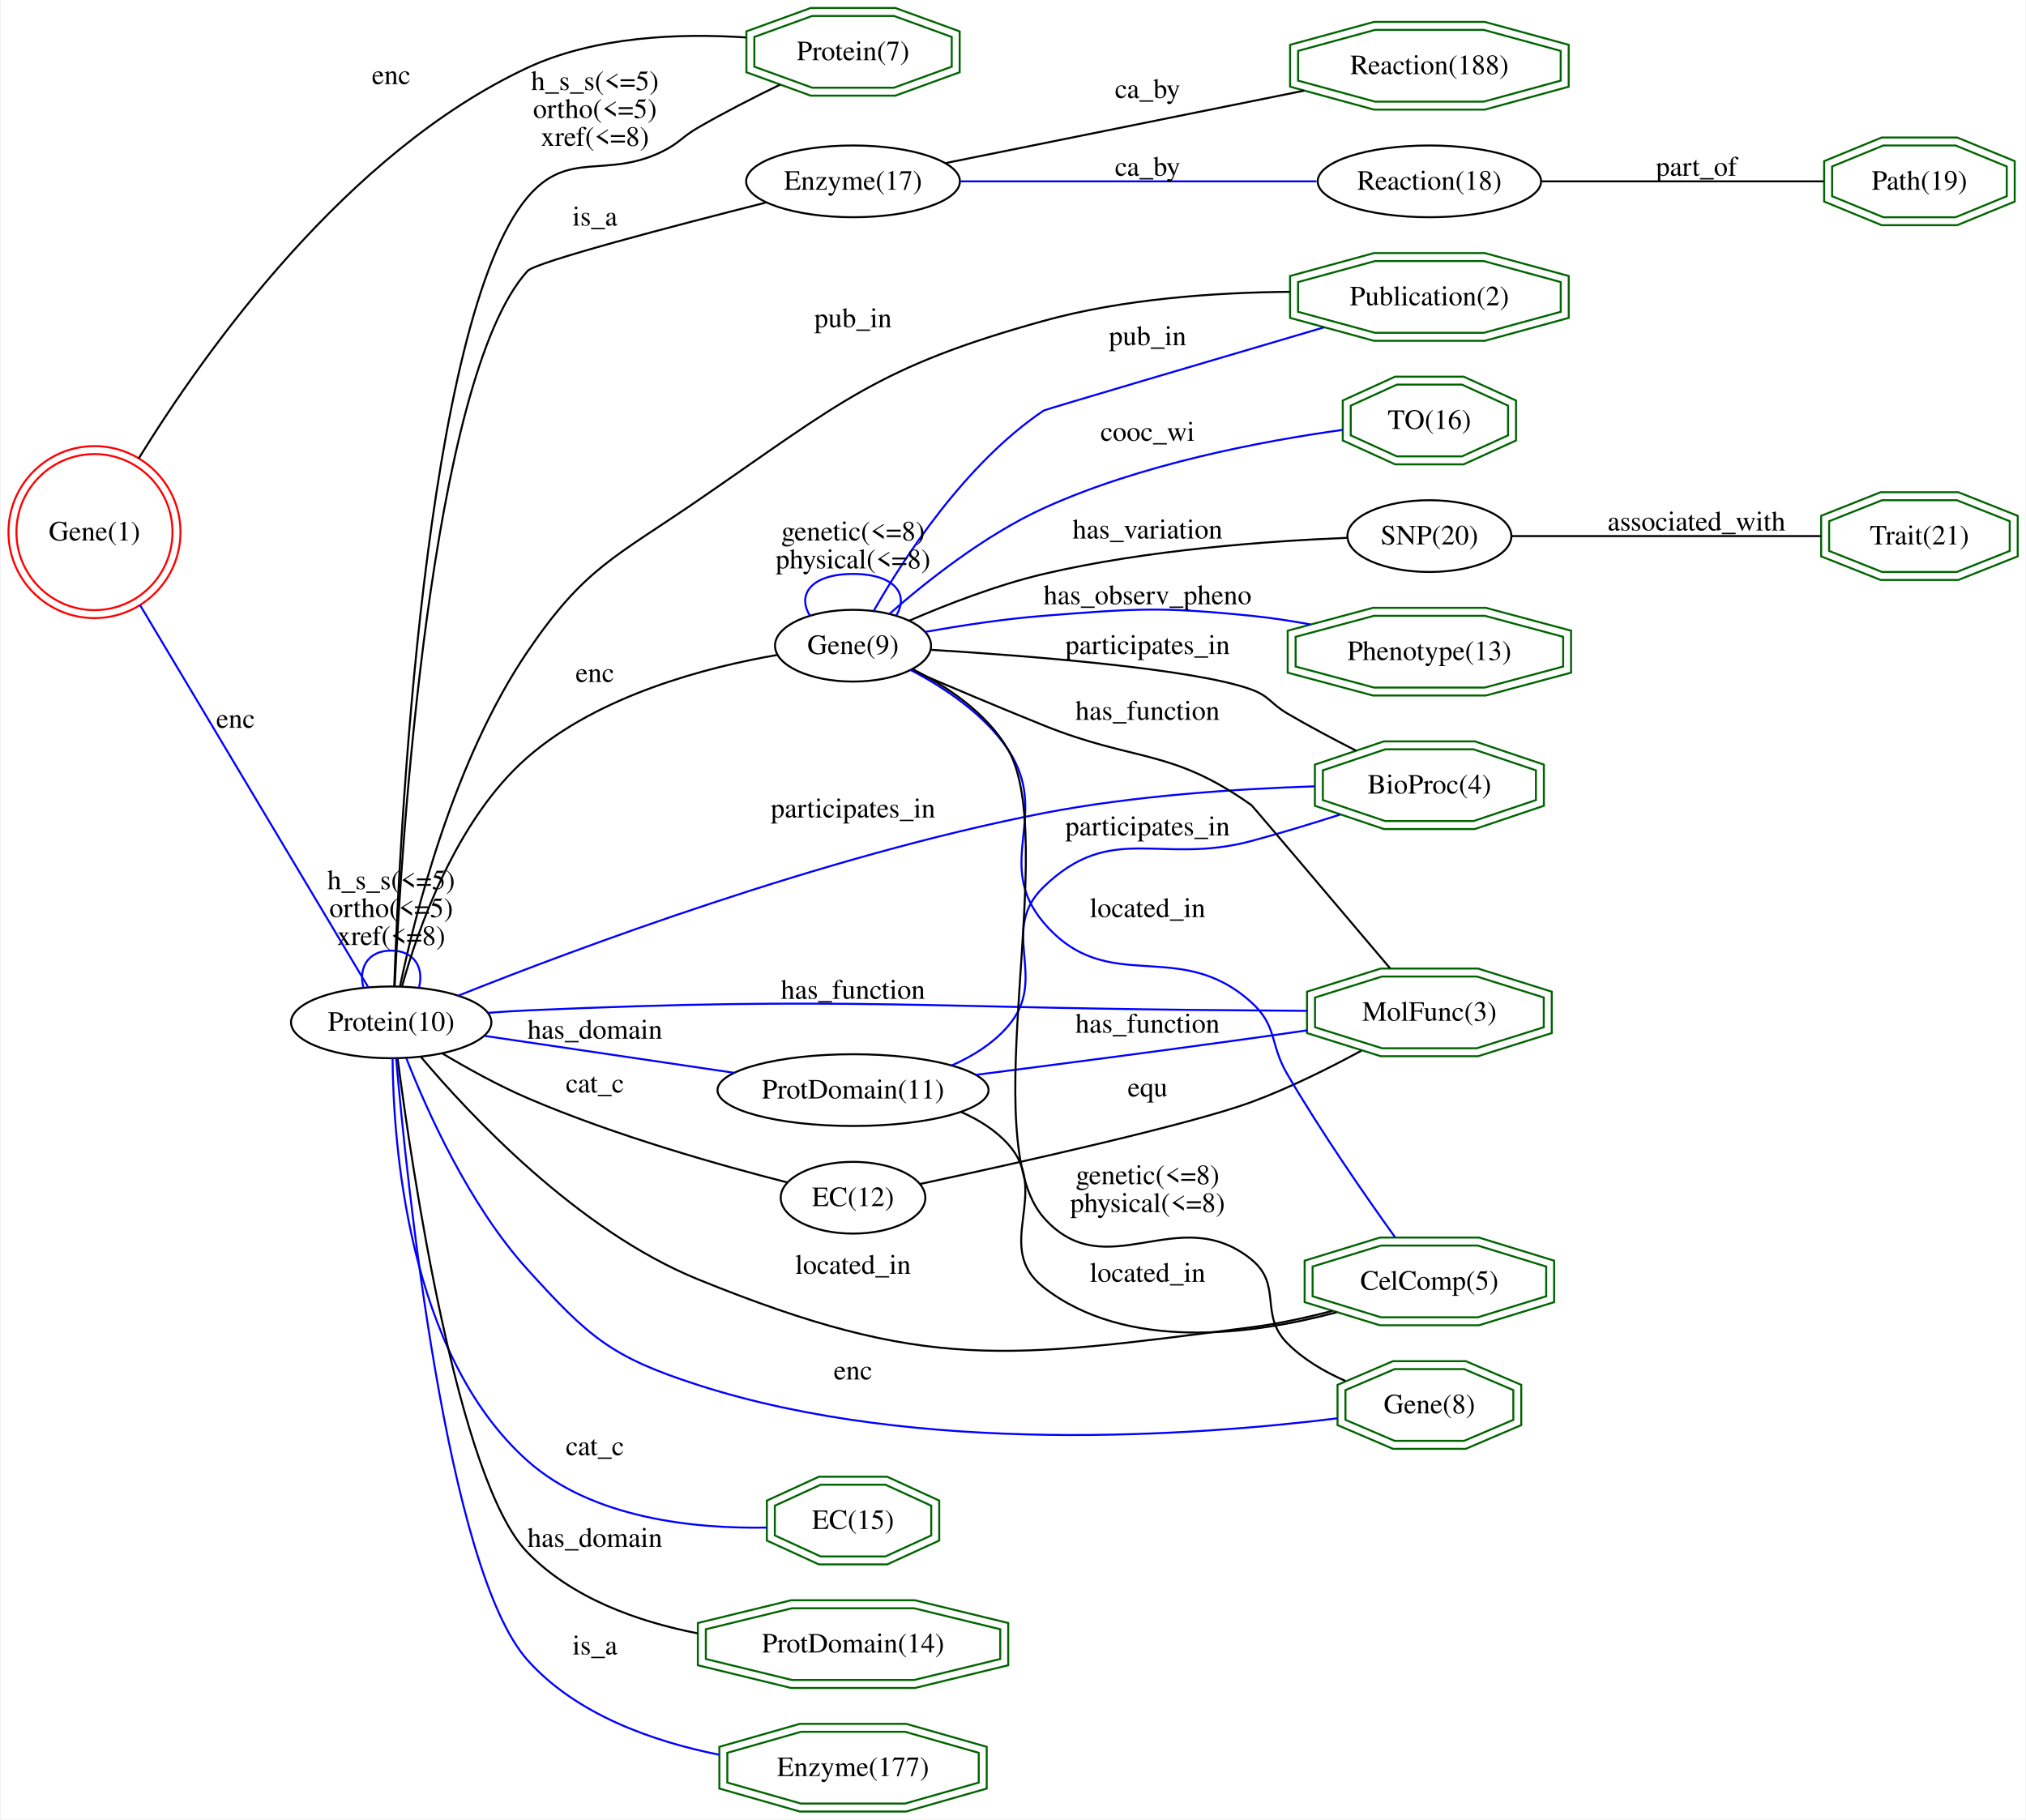
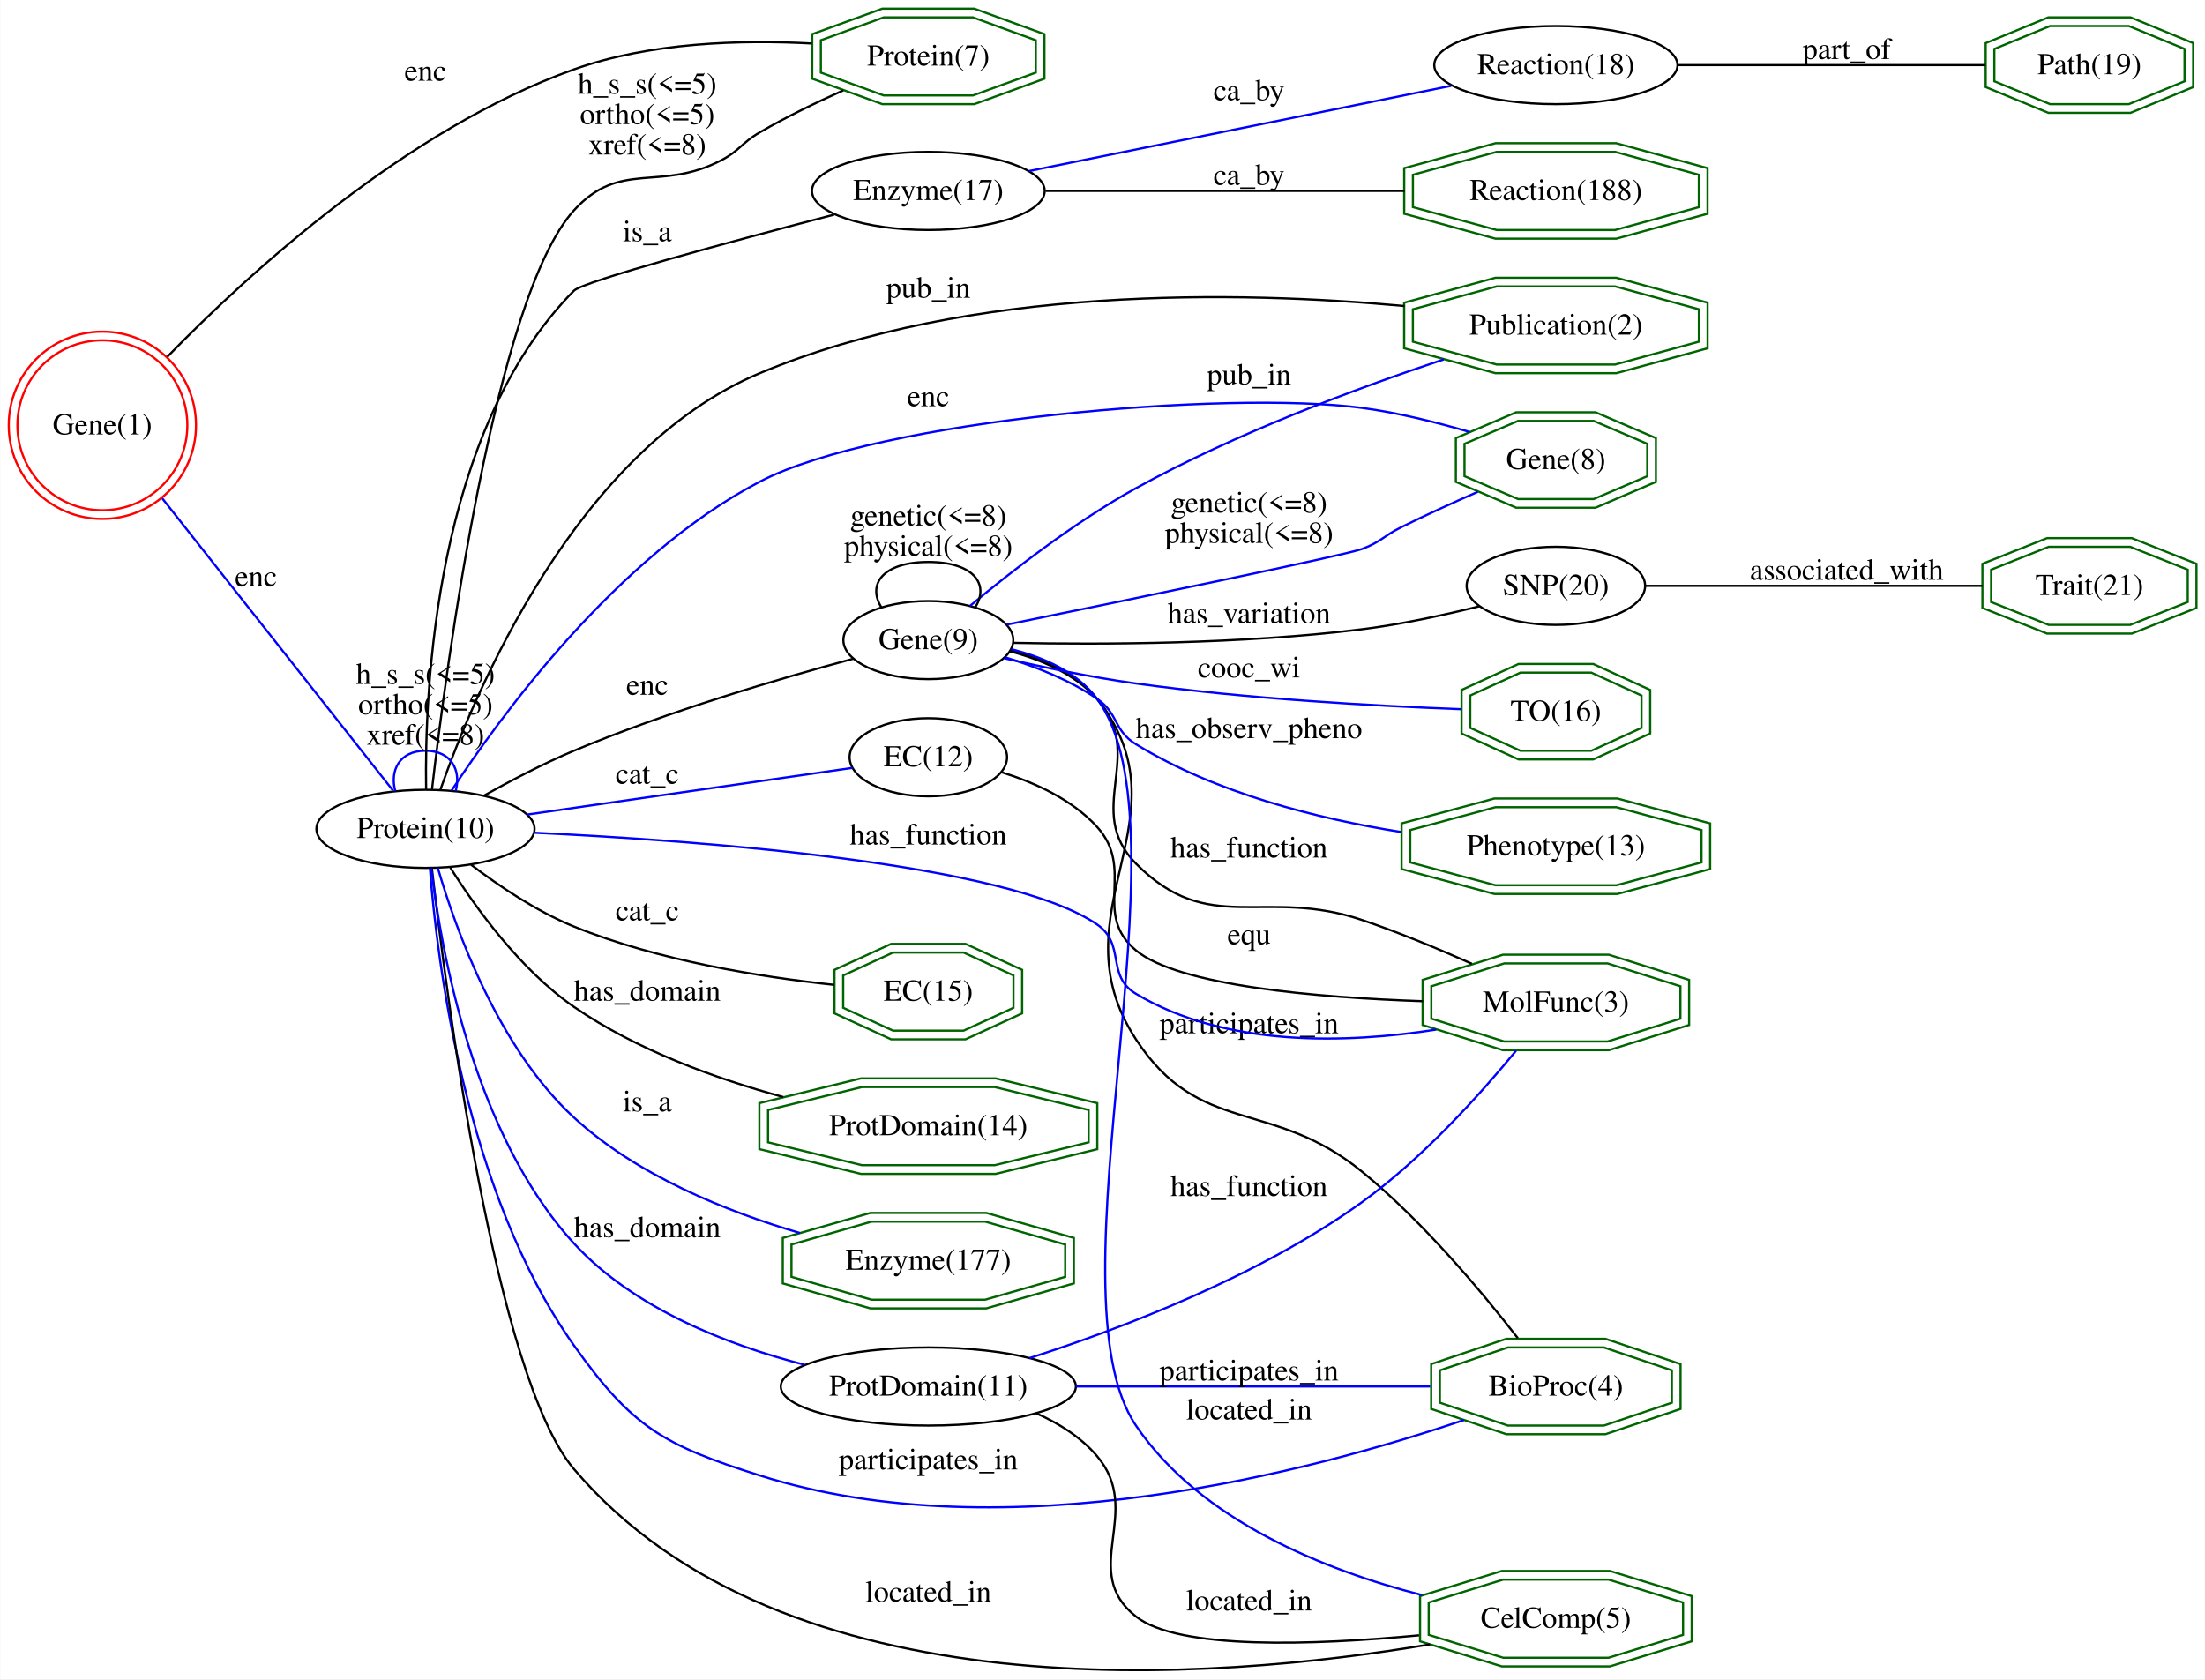
- <svg xmlns="http://www.w3.org/2000/svg" width="1355px" height="1217px" viewBox="0.00 0.00 1015.90 913.00">
-   <g id="graph0" class="graph" transform=" rotate(0) translate(4 909)">
-     <polygon fill="white" stroke="transparent" points="-4,4 -4,-909 1011.9,-909 1011.9,4 -4,4" />
+ <svg xmlns="http://www.w3.org/2000/svg" width="1355px" height="1032px" viewBox="0.00 0.00 1015.90 773.88">
+   <g id="graph0" class="graph" transform=" rotate(0) translate(4 769.88)">
+     <polygon fill="white" stroke="transparent" points="-4,4 -4,-769.88 1011.9,-769.88 1011.9,4 -4,4" />
    <g id="node1" class="node">
-       <polygon fill="none" stroke="darkgreen" points="752.33,-690.54 752.33,-705.46 729.21,-716 696.53,-716 673.41,-705.46 673.41,-690.54 696.53,-680 729.21,-680 752.33,-690.54" />
-       <polygon fill="none" stroke="darkgreen" points="756.33,-687.97 756.33,-708.03 730.08,-720 695.66,-720 669.41,-708.03 669.41,-687.97 695.66,-676 730.08,-676 756.33,-687.97" />
-       <text text-anchor="middle" x="712.87" y="-693.8" font-family="Times,serif" font-size="14.00">TO(16)</text>
+       <polygon fill="none" stroke="darkgreen" points="778.77,-612.42 778.77,-627.33 740.16,-637.88 685.57,-637.88 646.97,-627.33 646.97,-612.42 685.57,-601.88 740.16,-601.88 778.77,-612.42" />
+       <polygon fill="none" stroke="darkgreen" points="782.78,-609.37 782.78,-630.38 740.7,-641.88 685.04,-641.88 642.96,-630.38 642.96,-609.37 685.04,-597.88 740.7,-597.88 782.78,-609.37" />
+       <text text-anchor="middle" x="712.87" y="-615.68" font-family="Times,serif" font-size="14.00">Publication(2)</text>
    </g>
    <g id="node2" class="node">
-       <polygon fill="none" stroke="darkgreen" points="778.77,-752.54 778.77,-767.46 740.16,-778 685.57,-778 646.97,-767.46 646.97,-752.54 685.57,-742 740.16,-742 778.77,-752.54" />
-       <polygon fill="none" stroke="darkgreen" points="782.78,-749.49 782.78,-770.51 740.7,-782 685.04,-782 642.96,-770.51 642.96,-749.49 685.04,-738 740.7,-738 782.78,-749.49" />
-       <text text-anchor="middle" x="712.87" y="-755.8" font-family="Times,serif" font-size="14.00">Publication(2)</text>
+       <polygon fill="none" stroke="darkgreen" points="1004.05,-492.42 1004.05,-507.33 977.51,-517.88 939.98,-517.88 913.44,-507.33 913.44,-492.42 939.98,-481.88 977.51,-481.88 1004.05,-492.42" />
+       <polygon fill="none" stroke="darkgreen" points="1008.06,-489.71 1008.06,-510.04 978.28,-521.88 939.21,-521.88 909.43,-510.04 909.43,-489.71 939.21,-477.88 978.28,-477.88 1008.06,-489.71" />
+       <text text-anchor="middle" x="958.74" y="-495.68" font-family="Times,serif" font-size="14.00">Trait(21)</text>
    </g>
    <g id="node3" class="node">
-       <polygon fill="none" stroke="darkgreen" points="770.26,-393.54 770.26,-408.46 736.64,-419 689.1,-419 655.48,-408.46 655.48,-393.54 689.1,-383 736.64,-383 770.26,-393.54" />
-       <polygon fill="none" stroke="darkgreen" points="774.27,-390.61 774.27,-411.39 737.26,-423 688.48,-423 651.47,-411.39 651.47,-390.61 688.48,-379 737.26,-379 774.27,-390.61" />
-       <text text-anchor="middle" x="712.87" y="-396.8" font-family="Times,serif" font-size="14.00">MolFunc(3)</text>
+       <polygon fill="none" stroke="darkgreen" points="766.32,-123.42 766.32,-138.33 735.01,-148.88 690.73,-148.88 659.42,-138.33 659.42,-123.42 690.73,-112.88 735.01,-112.88 766.32,-123.42" />
+       <polygon fill="none" stroke="darkgreen" points="770.32,-120.55 770.32,-141.21 735.67,-152.88 690.07,-152.88 655.42,-141.21 655.42,-120.55 690.07,-108.88 735.67,-108.88 770.32,-120.55" />
+       <text text-anchor="middle" x="712.87" y="-126.68" font-family="Times,serif" font-size="14.00">BioProc(4)</text>
    </g>
    <g id="node4" class="node">
-       <polygon fill="none" stroke="darkgreen" points="771.47,-258.54 771.47,-273.46 737.14,-284 688.59,-284 654.27,-273.46 654.27,-258.54 688.59,-248 737.14,-248 771.47,-258.54" />
-       <polygon fill="none" stroke="darkgreen" points="775.46,-255.59 775.46,-276.41 737.74,-288 688,-288 650.28,-276.41 650.28,-255.59 688,-244 737.74,-244 775.46,-255.59" />
-       <text text-anchor="middle" x="712.87" y="-261.8" font-family="Times,serif" font-size="14.00">CelComp(5)</text>
+       <polygon fill="none" stroke="darkgreen" points="770.26,-300.42 770.26,-315.33 736.64,-325.88 689.1,-325.88 655.48,-315.33 655.48,-300.42 689.1,-289.88 736.64,-289.88 770.26,-300.42" />
+       <polygon fill="none" stroke="darkgreen" points="774.27,-297.49 774.27,-318.27 737.26,-329.88 688.48,-329.88 651.47,-318.27 651.47,-297.49 688.48,-285.88 737.26,-285.88 774.27,-297.49" />
+       <text text-anchor="middle" x="712.87" y="-303.68" font-family="Times,serif" font-size="14.00">MolFunc(3)</text>
    </g>
    <g id="node5" class="node">
-       <polygon fill="none" stroke="darkgreen" points="766.32,-507.54 766.32,-522.46 735.01,-533 690.73,-533 659.42,-522.46 659.42,-507.54 690.73,-497 735.01,-497 766.32,-507.54" />
-       <polygon fill="none" stroke="darkgreen" points="770.32,-504.67 770.32,-525.33 735.67,-537 690.07,-537 655.42,-525.33 655.42,-504.67 690.07,-493 735.67,-493 770.32,-504.67" />
-       <text text-anchor="middle" x="712.87" y="-510.8" font-family="Times,serif" font-size="14.00">BioProc(4)</text>
+       <polygon fill="none" stroke="darkgreen" points="473.21,-736.42 473.21,-751.33 444.2,-761.88 403.18,-761.88 374.17,-751.33 374.17,-736.42 403.18,-725.88 444.2,-725.88 473.21,-736.42" />
+       <polygon fill="none" stroke="darkgreen" points="477.19,-733.61 477.19,-754.14 444.9,-765.88 402.48,-765.88 370.19,-754.14 370.19,-733.61 402.48,-721.88 444.9,-721.88 477.19,-733.61" />
+       <text text-anchor="middle" x="423.69" y="-739.68" font-family="Times,serif" font-size="14.00">Protein(7)</text>
    </g>
    <g id="node6" class="node">
-       <polygon fill="none" stroke="darkgreen" points="473.21,-875.54 473.21,-890.46 444.2,-901 403.18,-901 374.17,-890.46 374.17,-875.54 403.18,-865 444.2,-865 473.21,-875.54" />
-       <polygon fill="none" stroke="darkgreen" points="477.19,-872.74 477.19,-893.26 444.9,-905 402.48,-905 370.19,-893.26 370.19,-872.74 402.48,-861 444.9,-861 477.19,-872.74" />
-       <text text-anchor="middle" x="423.69" y="-878.8" font-family="Times,serif" font-size="14.00">Protein(7)</text>
+       <polygon fill="none" stroke="darkgreen" points="778.75,-674.42 778.75,-689.33 740.16,-699.88 685.58,-699.88 646.99,-689.33 646.99,-674.42 685.58,-663.88 740.16,-663.88 778.75,-674.42" />
+       <polygon fill="none" stroke="darkgreen" points="782.76,-671.37 782.76,-692.38 740.7,-703.88 685.04,-703.88 642.98,-692.38 642.98,-671.37 685.04,-659.88 740.7,-659.88 782.76,-671.37" />
+       <text text-anchor="middle" x="712.87" y="-677.68" font-family="Times,serif" font-size="14.00">Reaction(188)</text>
    </g>
    <g id="node7" class="node">
-       <polygon fill="none" stroke="darkgreen" points="754.98,-196.54 754.98,-211.46 730.31,-222 695.43,-222 670.76,-211.46 670.76,-196.54 695.43,-186 730.31,-186 754.98,-196.54" />
-       <polygon fill="none" stroke="darkgreen" points="758.96,-193.9 758.96,-214.1 731.12,-226 694.61,-226 666.78,-214.1 666.78,-193.9 694.61,-182 731.12,-182 758.96,-193.9" />
-       <text text-anchor="middle" x="712.87" y="-199.8" font-family="Times,serif" font-size="14.00">Gene(8)</text>
+       <polygon fill="none" stroke="darkgreen" points="752.33,-434.42 752.33,-449.33 729.21,-459.88 696.53,-459.88 673.41,-449.33 673.41,-434.42 696.53,-423.88 729.21,-423.88 752.33,-434.42" />
+       <polygon fill="none" stroke="darkgreen" points="756.33,-431.85 756.33,-451.91 730.08,-463.88 695.66,-463.88 669.41,-451.91 669.41,-431.85 695.66,-419.88 730.08,-419.88 756.33,-431.85" />
+       <text text-anchor="middle" x="712.87" y="-437.68" font-family="Times,serif" font-size="14.00">TO(16)</text>
    </g>
    <g id="node8" class="node">
-       <polygon fill="none" stroke="darkgreen" points="462.92,-138.54 462.92,-153.46 439.94,-164 407.44,-164 384.46,-153.46 384.46,-138.54 407.44,-128 439.94,-128 462.92,-138.54" />
-       <polygon fill="none" stroke="darkgreen" points="466.93,-135.98 466.93,-156.02 440.82,-168 406.56,-168 380.45,-156.02 380.45,-135.98 406.56,-124 440.82,-124 466.93,-135.98" />
-       <text text-anchor="middle" x="423.69" y="-141.8" font-family="Times,serif" font-size="14.00">EC(15)</text>
+       <polygon fill="none" stroke="darkgreen" points="754.98,-550.42 754.98,-565.33 730.31,-575.88 695.43,-575.88 670.76,-565.33 670.76,-550.42 695.43,-539.88 730.31,-539.88 754.98,-550.42" />
+       <polygon fill="none" stroke="darkgreen" points="758.96,-547.78 758.96,-567.98 731.12,-579.88 694.61,-579.88 666.78,-567.98 666.78,-547.78 694.61,-535.88 731.12,-535.88 758.96,-547.78" />
+       <text text-anchor="middle" x="712.87" y="-553.68" font-family="Times,serif" font-size="14.00">Gene(8)</text>
    </g>
    <g id="node9" class="node">
-       <polygon fill="none" stroke="darkgreen" points="779.98,-574.54 779.98,-589.46 740.67,-600 685.07,-600 645.76,-589.46 645.76,-574.54 685.07,-564 740.67,-564 779.98,-574.54" />
-       <polygon fill="none" stroke="darkgreen" points="783.96,-571.47 783.96,-592.53 741.19,-604 684.55,-604 641.77,-592.53 641.77,-571.47 684.55,-560 741.19,-560 783.96,-571.47" />
-       <text text-anchor="middle" x="712.87" y="-577.8" font-family="Times,serif" font-size="14.00">Phenotype(13)</text>
+       <polygon fill="none" stroke="darkgreen" points="779.98,-372.42 779.98,-387.33 740.67,-397.88 685.07,-397.88 645.76,-387.33 645.76,-372.42 685.07,-361.88 740.67,-361.88 779.98,-372.42" />
+       <polygon fill="none" stroke="darkgreen" points="783.96,-369.35 783.96,-390.4 741.19,-401.88 684.55,-401.88 641.77,-390.4 641.77,-369.35 684.55,-357.88 741.19,-357.88 783.96,-369.35" />
+       <text text-anchor="middle" x="712.87" y="-375.68" font-family="Times,serif" font-size="14.00">Phenotype(13)</text>
    </g>
    <g id="node10" class="node">
-       <polygon fill="none" stroke="darkgreen" points="1004.05,-632.54 1004.05,-647.46 977.51,-658 939.98,-658 913.44,-647.46 913.44,-632.54 939.98,-622 977.51,-622 1004.05,-632.54" />
-       <polygon fill="none" stroke="darkgreen" points="1008.06,-629.83 1008.06,-650.17 978.28,-662 939.21,-662 909.43,-650.17 909.43,-629.83 939.21,-618 978.28,-618 1008.06,-629.83" />
-       <text text-anchor="middle" x="958.74" y="-635.8" font-family="Times,serif" font-size="14.00">Trait(21)</text>
+       <polygon fill="none" stroke="darkgreen" points="771.47,-16.42 771.47,-31.33 737.14,-41.88 688.59,-41.88 654.27,-31.33 654.27,-16.42 688.59,-5.88 737.14,-5.88 771.47,-16.42" />
+       <polygon fill="none" stroke="darkgreen" points="775.46,-13.46 775.46,-34.29 737.74,-45.88 688,-45.88 650.28,-34.29 650.28,-13.46 688,-1.88 737.74,-1.88 775.46,-13.46" />
+       <text text-anchor="middle" x="712.87" y="-19.68" font-family="Times,serif" font-size="14.00">CelComp(5)</text>
    </g>
    <g id="node11" class="node">
-       <polygon fill="none" stroke="darkgreen" points="497.55,-76.54 497.55,-91.46 454.28,-102 393.1,-102 349.84,-91.46 349.84,-76.54 393.1,-66 454.28,-66 497.55,-76.54" />
-       <polygon fill="none" stroke="darkgreen" points="501.55,-73.4 501.55,-94.6 454.76,-106 392.62,-106 345.83,-94.6 345.83,-73.4 392.62,-62 454.76,-62 501.55,-73.4" />
-       <text text-anchor="middle" x="423.69" y="-79.8" font-family="Times,serif" font-size="14.00">ProtDomain(14)</text>
+       <polygon fill="none" stroke="darkgreen" points="462.92,-305.42 462.92,-320.33 439.94,-330.88 407.44,-330.88 384.46,-320.33 384.46,-305.42 407.44,-294.88 439.94,-294.88 462.92,-305.42" />
+       <polygon fill="none" stroke="darkgreen" points="466.93,-302.86 466.93,-322.9 440.82,-334.88 406.56,-334.88 380.45,-322.9 380.45,-302.86 406.56,-290.88 440.82,-290.88 466.93,-302.86" />
+       <text text-anchor="middle" x="423.69" y="-308.68" font-family="Times,serif" font-size="14.00">EC(15)</text>
    </g>
    <g id="node12" class="node">
-       <polygon fill="none" stroke="darkgreen" points="1002.56,-810.54 1002.56,-825.46 976.89,-836 940.6,-836 914.93,-825.46 914.93,-810.54 940.6,-800 976.89,-800 1002.56,-810.54" />
-       <polygon fill="none" stroke="darkgreen" points="1006.55,-807.86 1006.55,-828.14 977.68,-840 939.81,-840 910.94,-828.14 910.94,-807.86 939.81,-796 977.68,-796 1006.55,-807.86" />
-       <text text-anchor="middle" x="958.74" y="-813.8" font-family="Times,serif" font-size="14.00">Path(19)</text>
+       <polygon fill="none" stroke="darkgreen" points="497.55,-243.42 497.55,-258.33 454.28,-268.88 393.1,-268.88 349.84,-258.33 349.84,-243.42 393.1,-232.88 454.28,-232.88 497.55,-243.42" />
+       <polygon fill="none" stroke="darkgreen" points="501.55,-240.28 501.55,-261.47 454.76,-272.88 392.62,-272.88 345.83,-261.47 345.83,-240.28 392.62,-228.88 454.76,-228.88 501.55,-240.28" />
+       <text text-anchor="middle" x="423.69" y="-246.68" font-family="Times,serif" font-size="14.00">ProtDomain(14)</text>
    </g>
    <g id="node13" class="node">
-       <polygon fill="none" stroke="darkgreen" points="778.75,-868.54 778.75,-883.46 740.16,-894 685.58,-894 646.99,-883.46 646.99,-868.54 685.58,-858 740.16,-858 778.75,-868.54" />
-       <polygon fill="none" stroke="darkgreen" points="782.76,-865.49 782.76,-886.51 740.7,-898 685.04,-898 642.98,-886.51 642.98,-865.49 685.04,-854 740.7,-854 782.76,-865.49" />
-       <text text-anchor="middle" x="712.87" y="-871.8" font-family="Times,serif" font-size="14.00">Reaction(188)</text>
+       <polygon fill="none" stroke="darkgreen" points="1002.56,-732.42 1002.56,-747.33 976.89,-757.88 940.6,-757.88 914.93,-747.33 914.93,-732.42 940.6,-721.88 976.89,-721.88 1002.56,-732.42" />
+       <polygon fill="none" stroke="darkgreen" points="1006.55,-729.74 1006.55,-750.02 977.68,-761.88 939.81,-761.88 910.94,-750.02 910.94,-729.74 939.81,-717.88 977.68,-717.88 1006.55,-729.74" />
+       <text text-anchor="middle" x="958.74" y="-735.68" font-family="Times,serif" font-size="14.00">Path(19)</text>
    </g>
    <g id="node14" class="node">
-       <polygon fill="none" stroke="darkgreen" points="486.76,-14.54 486.76,-29.46 449.81,-40 397.57,-40 360.62,-29.46 360.62,-14.54 397.57,-4 449.81,-4 486.76,-14.54" />
-       <polygon fill="none" stroke="darkgreen" points="490.76,-11.53 490.76,-32.47 450.37,-44 397.01,-44 356.62,-32.47 356.62,-11.53 397.01,0 450.37,0 490.76,-11.53" />
-       <text text-anchor="middle" x="423.69" y="-17.8" font-family="Times,serif" font-size="14.00">Enzyme(177)</text>
+       <polygon fill="none" stroke="darkgreen" points="486.76,-181.42 486.76,-196.33 449.81,-206.88 397.57,-206.88 360.62,-196.33 360.62,-181.42 397.57,-170.88 449.81,-170.88 486.76,-181.42" />
+       <polygon fill="none" stroke="darkgreen" points="490.76,-178.4 490.76,-199.35 450.37,-210.88 397.01,-210.88 356.62,-199.35 356.62,-178.4 397.01,-166.88 450.37,-166.88 490.76,-178.4" />
+       <text text-anchor="middle" x="423.69" y="-184.68" font-family="Times,serif" font-size="14.00">Enzyme(177)</text>
    </g>
    <g id="node15" class="node">
-       <ellipse fill="none" stroke="red" cx="43.08" cy="-642" rx="39.15" ry="39.15" />
-       <ellipse fill="none" stroke="red" cx="43.08" cy="-642" rx="43.15" ry="43.15" />
-       <text text-anchor="middle" x="43.08" y="-637.8" font-family="Times,serif" font-size="14.00">Gene(1)</text>
+       <ellipse fill="none" stroke="red" cx="43.08" cy="-573.88" rx="39.15" ry="39.15" />
+       <ellipse fill="none" stroke="red" cx="43.08" cy="-573.88" rx="43.15" ry="43.15" />
+       <text text-anchor="middle" x="43.08" y="-569.68" font-family="Times,serif" font-size="14.00">Gene(1)</text>
    </g>
    <g id="edge32" class="edge">
-       <path fill="none" stroke="black" d="M65.29,-678.97C98.79,-733.26 169.55,-832.7 260.35,-875 294.37,-890.85 336.86,-892.39 369.84,-890.21" />
-       <text text-anchor="middle" x="191.97" y="-866.8" font-family="Times,serif" font-size="14.00">enc</text>
+       <path fill="none" stroke="black" d="M72.99,-605.43C111.38,-644.83 183.35,-710.39 260.35,-737.88 295.41,-750.39 337.48,-751.6 370,-749.83" />
+       <text text-anchor="middle" x="191.97" y="-732.68" font-family="Times,serif" font-size="14.00">enc</text>
+     </g>
+     <g id="node19" class="node">
+       <ellipse fill="none" stroke="black" cx="191.97" cy="-387.88" rx="50.27" ry="18" />
+       <text text-anchor="middle" x="191.97" y="-383.68" font-family="Times,serif" font-size="14.00">Protein(10)</text>
+     </g>
+     <g id="edge33" class="edge">
+       <path fill="none" stroke="blue" d="M70.68,-540.19C101.93,-500.62 152.6,-436.46 176.98,-405.58" />
+       <text text-anchor="middle" x="113.87" y="-499.68" font-family="Times,serif" font-size="14.00">enc</text>
+     </g>
+     <g id="node16" class="node">
+       <ellipse fill="none" stroke="black" cx="712.87" cy="-499.88" rx="41.13" ry="18" />
+       <text text-anchor="middle" x="712.87" y="-495.68" font-family="Times,serif" font-size="14.00">SNP(20)</text>
+     </g>
+     <g id="edge1" class="edge">
+       <path fill="none" stroke="black" d="M754.14,-499.88C796.76,-499.88 864,-499.88 909.44,-499.88" />
+       <text text-anchor="middle" x="846.88" y="-502.68" font-family="Times,serif" font-size="14.00">associated_with</text>
+     </g>
+     <g id="node17" class="node">
+       <ellipse fill="none" stroke="black" cx="423.69" cy="-420.88" rx="36.28" ry="18" />
+       <text text-anchor="middle" x="423.69" y="-416.68" font-family="Times,serif" font-size="14.00">EC(12)</text>
+     </g>
+     <g id="edge2" class="edge">
+       <path fill="none" stroke="black" d="M457.5,-413.96C472.7,-409.22 489.89,-401.44 501.37,-388.88 519.3,-369.27 498.96,-348.88 519.37,-331.88 538.97,-315.55 602.79,-310.14 651.63,-308.45" />
+       <text text-anchor="middle" x="571.47" y="-334.68" font-family="Times,serif" font-size="14.00">equ</text>
    </g>
    <g id="node18" class="node">
-       <ellipse fill="none" stroke="black" cx="191.97" cy="-396" rx="50.27" ry="18" />
-       <text text-anchor="middle" x="191.97" y="-391.8" font-family="Times,serif" font-size="14.00">Protein(10)</text>
-     </g>
-     <g id="edge33" class="edge">
-       <path fill="none" stroke="blue" d="M65.91,-605.44C97.96,-551.77 156.52,-453.7 180.4,-413.7" />
-       <text text-anchor="middle" x="113.87" y="-543.8" font-family="Times,serif" font-size="14.00">enc</text>
-     </g>
-     <g id="node16" class="node">
-       <ellipse fill="none" stroke="black" cx="423.69" cy="-362" rx="68" ry="18" />
-       <text text-anchor="middle" x="423.69" y="-357.8" font-family="Times,serif" font-size="14.00">ProtDomain(11)</text>
-     </g>
-     <g id="edge1" class="edge">
-       <path fill="none" stroke="blue" d="M485.22,-369.65C524.64,-374.7 577.18,-381.55 623.57,-388 632.63,-389.26 642.2,-390.63 651.57,-391.99" />
-       <text text-anchor="middle" x="571.47" y="-390.8" font-family="Times,serif" font-size="14.00">has_function</text>
-     </g>
-     <g id="edge2" class="edge">
-       <path fill="none" stroke="black" d="M477.95,-351.01C486.72,-347.17 495.01,-341.99 501.37,-335 523.58,-310.61 493.37,-283.3 519.37,-263 560.73,-230.71 623.76,-239.15 666.33,-250.51" />
-       <text text-anchor="middle" x="571.47" y="-265.8" font-family="Times,serif" font-size="14.00">located_in</text>
+       <ellipse fill="none" stroke="black" cx="423.69" cy="-474.88" rx="39.15" ry="18" />
+       <text text-anchor="middle" x="423.69" y="-470.68" font-family="Times,serif" font-size="14.00">Gene(9)</text>
+     </g>
+     <g id="edge11" class="edge">
+       <path fill="none" stroke="blue" d="M442.91,-490.65C461.28,-505.98 490.91,-529.18 519.37,-544.88 565.22,-570.17 621.39,-591.01 661.19,-604.24" />
+       <text text-anchor="middle" x="571.47" y="-592.68" font-family="Times,serif" font-size="14.00">pub_in</text>
+     </g>
+     <g id="edge10" class="edge">
+       <path fill="none" stroke="black" d="M461.62,-470.39C476.17,-466.71 491.69,-460.01 501.37,-447.88 545.16,-392.96 481.02,-349.72 519.37,-290.88 548.68,-245.92 582.05,-263.87 623.57,-229.88 651.73,-206.83 678.76,-174.52 695.34,-153.16" />
+       <text text-anchor="middle" x="571.47" y="-293.68" font-family="Times,serif" font-size="14.00">participates_in</text>
+     </g>
+     <g id="edge6" class="edge">
+       <path fill="none" stroke="black" d="M461.33,-469.71C475.66,-465.91 491.09,-459.32 501.37,-447.88 524.58,-422.07 494.97,-396.57 519.37,-371.88 552.92,-337.92 578.35,-361.14 623.57,-345.88 640.49,-340.17 658.69,-332.59 674.15,-325.71" />
+       <text text-anchor="middle" x="571.47" y="-374.68" font-family="Times,serif" font-size="14.00">has_function</text>
    </g>
    <g id="edge3" class="edge">
-       <path fill="none" stroke="blue" d="M473.27,-374.38C483.76,-379.04 493.91,-385.38 501.37,-394 522.4,-418.29 496.27,-441.68 519.37,-464 553.48,-496.95 577.77,-474.71 623.57,-487 638.17,-490.92 653.96,-495.73 668.08,-500.26" />
-       <text text-anchor="middle" x="571.47" y="-489.8" font-family="Times,serif" font-size="14.00">participates_in</text>
-     </g>
-     <g id="node17" class="node">
-       <ellipse fill="none" stroke="black" cx="423.69" cy="-308" rx="36.28" ry="18" />
-       <text text-anchor="middle" x="423.69" y="-303.8" font-family="Times,serif" font-size="14.00">EC(12)</text>
+       <path fill="none" stroke="blue" d="M458.67,-466.49C476.61,-462.37 499.07,-457.69 519.37,-454.88 570.63,-447.77 630.13,-444.5 669.26,-443.03" />
+       <text text-anchor="middle" x="571.47" y="-457.68" font-family="Times,serif" font-size="14.00">cooc_wi</text>
+     </g>
+     <g id="edge5" class="edge">
+       <path fill="none" stroke="blue" d="M459.89,-482.03C514.93,-493.25 615.91,-514.01 623.57,-516.88 632.15,-520.08 633.38,-522.8 641.57,-526.88 652.92,-532.52 665.53,-538.24 676.89,-543.21" />
+       <text text-anchor="middle" x="571.47" y="-533.68" font-family="Times,serif" font-size="14.00">genetic(&lt;=8)</text>
+       <text text-anchor="middle" x="571.47" y="-519.68" font-family="Times,serif" font-size="14.00">physical(&lt;=8)</text>
+     </g>
+     <g id="edge7" class="edge">
+       <path fill="none" stroke="blue" d="M458.95,-466.99C472.89,-462.75 488.68,-456.57 501.37,-447.88 511.52,-440.93 508.9,-433.31 519.37,-426.88 556.16,-404.28 603.14,-392.54 641.48,-386.45" />
+       <text text-anchor="middle" x="571.47" y="-429.68" font-family="Times,serif" font-size="14.00">has_observ_pheno</text>
+     </g>
+     <g id="edge9" class="edge">
+       <path fill="none" stroke="blue" d="M461.98,-470.67C476.6,-467.03 492.06,-460.3 501.37,-447.88 546.07,-388.21 477.54,-174.59 519.37,-112.88 549.22,-68.84 606.71,-46.16 651.12,-34.76" />
+       <text text-anchor="middle" x="571.47" y="-115.68" font-family="Times,serif" font-size="14.00">located_in</text>
+     </g>
+     <g id="edge8" class="edge">
+       <path fill="none" stroke="black" d="M462.98,-473.61C503.15,-472.79 568.05,-472.96 623.57,-479.88 641.67,-482.13 661.49,-486.45 677.76,-490.5" />
+       <text text-anchor="middle" x="571.47" y="-482.68" font-family="Times,serif" font-size="14.00">has_variation</text>
    </g>
    <g id="edge4" class="edge">
-       <path fill="none" stroke="black" d="M457.34,-314.9C505.52,-325.26 593.25,-344.79 623.57,-356 642.45,-362.98 662.52,-372.98 678.74,-381.78" />
-       <text text-anchor="middle" x="571.47" y="-358.8" font-family="Times,serif" font-size="14.00">equ</text>
+       <path fill="none" stroke="black" d="M402.03,-490.04C395.47,-500.54 402.69,-510.88 423.69,-510.88 444.69,-510.88 451.91,-500.54 445.35,-490.04" />
+       <text text-anchor="middle" x="423.69" y="-527.68" font-family="Times,serif" font-size="14.00">genetic(&lt;=8)</text>
+       <text text-anchor="middle" x="423.69" y="-513.68" font-family="Times,serif" font-size="14.00">physical(&lt;=8)</text>
+     </g>
+     <g id="edge25" class="edge">
+       <path fill="none" stroke="black" d="M198.84,-405.95C214.33,-450.1 261.11,-562.37 346.01,-597.88 443.02,-638.45 567.23,-635.81 643.11,-628.84" />
+       <text text-anchor="middle" x="423.69" y="-632.68" font-family="Times,serif" font-size="14.00">pub_in</text>
+     </g>
+     <g id="edge24" class="edge">
+       <path fill="none" stroke="blue" d="M194.01,-369.7C197.26,-327.36 210.23,-220.41 260.35,-149.88 287.28,-111.99 301.68,-103.86 346.01,-89.88 459.54,-54.07 601.53,-92.07 670.47,-115.43" />
+       <text text-anchor="middle" x="423.69" y="-92.68" font-family="Times,serif" font-size="14.00">participates_in</text>
+     </g>
+     <g id="edge20" class="edge">
+       <path fill="none" stroke="blue" d="M242.38,-386.08C318.57,-382.44 460.25,-372.01 501.37,-343.88 514.84,-334.66 505.37,-320.26 519.37,-311.88 560.81,-287.06 616.8,-288.98 657.71,-295.37" />
+       <text text-anchor="middle" x="423.69" y="-380.68" font-family="Times,serif" font-size="14.00">has_function</text>
+     </g>
+     <g id="edge17" class="edge">
+       <path fill="none" stroke="black" d="M194.95,-405.91C201.47,-462.12 223.94,-632.8 260.35,-672.88 281.71,-696.38 299.79,-681.31 328.01,-695.88 336.78,-700.4 337.48,-703.92 346.01,-708.88 358.15,-715.94 371.97,-722.63 384.5,-728.23" />
+       <text text-anchor="middle" x="294.18" y="-726.68" font-family="Times,serif" font-size="14.00">h_s_s(&lt;=5)</text>
+       <text text-anchor="middle" x="294.18" y="-712.68" font-family="Times,serif" font-size="14.00">ortho(&lt;=5)</text>
+       <text text-anchor="middle" x="294.18" y="-698.68" font-family="Times,serif" font-size="14.00">xref(&lt;=8)</text>
+     </g>
+     <g id="edge14" class="edge">
+       <path fill="none" stroke="blue" d="M203.92,-405.41C226.11,-439.26 279.92,-513.33 346.01,-547.88 401.08,-576.66 561.98,-590.1 623.57,-581.88 640.11,-579.67 657.93,-575.24 673.21,-570.77" />
+       <text text-anchor="middle" x="423.69" y="-582.68" font-family="Times,serif" font-size="14.00">enc</text>
+     </g>
+     <g id="edge23" class="edge">
+       <path fill="none" stroke="black" d="M194.92,-369.72C201.44,-312.26 224.07,-135.63 260.35,-92.88 357.2,21.24 556.69,4.59 654.81,-12.03" />
+       <text text-anchor="middle" x="423.69" y="-31.68" font-family="Times,serif" font-size="14.00">located_in</text>
+     </g>
+     <g id="edge13" class="edge">
+       <path fill="none" stroke="black" d="M212.97,-371.35C225.77,-361.61 243.15,-349.86 260.35,-342.88 299.26,-327.08 346.8,-319.54 380.35,-315.98" />
+       <text text-anchor="middle" x="294.18" y="-345.68" font-family="Times,serif" font-size="14.00">cat_c</text>
+     </g>
+     <g id="edge19" class="edge">
+       <path fill="none" stroke="black" d="M203.4,-370.04C215.08,-351.53 235.65,-322.95 260.35,-305.88 289.12,-286 325.67,-272.78 356.81,-264.3" />
+       <text text-anchor="middle" x="294.18" y="-308.68" font-family="Times,serif" font-size="14.00">has_domain</text>
+     </g>
+     <g id="edge22" class="edge">
+       <path fill="none" stroke="blue" d="M197.65,-369.89C205.85,-341.75 225.34,-287.16 260.35,-254.88 289.43,-228.07 330.84,-211.47 364.56,-201.62" />
+       <text text-anchor="middle" x="294.18" y="-257.68" font-family="Times,serif" font-size="14.00">is_a</text>
+     </g>
+     <g id="edge12" class="edge">
+       <path fill="none" stroke="blue" d="M238.9,-394.48C283.16,-400.83 349.08,-410.3 388.77,-416" />
+       <text text-anchor="middle" x="294.18" y="-408.68" font-family="Times,serif" font-size="14.00">cat_c</text>
+     </g>
+     <g id="edge15" class="edge">
+       <path fill="none" stroke="black" d="M218.98,-403.24C231.26,-410.11 246.29,-417.97 260.35,-423.88 303.66,-442.06 355.8,-457.33 389.09,-466.29" />
+       <text text-anchor="middle" x="294.18" y="-449.68" font-family="Times,serif" font-size="14.00">enc</text>
+     </g>
+     <g id="edge16" class="edge">
+       <path fill="none" stroke="blue" d="M178.04,-405.29C175.44,-414.96 180.08,-423.88 191.97,-423.88 203.85,-423.88 208.49,-414.96 205.89,-405.29" />
+       <text text-anchor="middle" x="191.97" y="-454.68" font-family="Times,serif" font-size="14.00">h_s_s(&lt;=5)</text>
+       <text text-anchor="middle" x="191.97" y="-440.68" font-family="Times,serif" font-size="14.00">ortho(&lt;=5)</text>
+       <text text-anchor="middle" x="191.97" y="-426.68" font-family="Times,serif" font-size="14.00">xref(&lt;=8)</text>
+     </g>
+     <g id="node20" class="node">
+       <ellipse fill="none" stroke="black" cx="423.69" cy="-130.88" rx="68" ry="18" />
+       <text text-anchor="middle" x="423.69" y="-126.68" font-family="Times,serif" font-size="14.00">ProtDomain(11)</text>
    </g>
    <g id="edge18" class="edge">
-       <path fill="none" stroke="black" d="M196.38,-414.01C203.63,-448.88 223.03,-527.01 260.35,-582 288.94,-624.11 304.07,-629.17 346.01,-658 417.55,-707.18 435.72,-724.8 519.37,-748 559.38,-759.1 605.8,-762.26 643.02,-762.57" />
-       <text text-anchor="middle" x="423.69" y="-744.8" font-family="Times,serif" font-size="14.00">pub_in</text>
-     </g>
-     <g id="edge13" class="edge">
-       <path fill="none" stroke="blue" d="M240.79,-400.79C247.36,-401.29 254.02,-401.72 260.35,-402 421.63,-409.17 462.14,-402.91 623.57,-402 632.62,-401.95 642.18,-401.87 651.55,-401.77" />
-       <text text-anchor="middle" x="423.69" y="-407.8" font-family="Times,serif" font-size="14.00">has_function</text>
-     </g>
-     <g id="edge16" class="edge">
-       <path fill="none" stroke="black" d="M206.81,-378.73C231.32,-349.63 285.48,-291.59 346.01,-267 460.73,-220.4 500.75,-227.27 623.57,-243 636.93,-244.71 651.15,-247.82 664.19,-251.21" />
-       <text text-anchor="middle" x="423.69" y="-269.8" font-family="Times,serif" font-size="14.00">located_in</text>
-     </g>
-     <g id="edge17" class="edge">
-       <path fill="none" stroke="blue" d="M225.64,-409.4C283.65,-432.54 408.93,-479.54 519.37,-501 564.6,-509.79 616.78,-513.17 655.39,-514.43" />
-       <text text-anchor="middle" x="423.69" y="-498.8" font-family="Times,serif" font-size="14.00">participates_in</text>
-     </g>
-     <g id="edge10" class="edge">
-       <path fill="none" stroke="black" d="M193.5,-414.14C195.98,-485.86 208.5,-748.71 260.35,-810 280.87,-834.25 299.52,-818.96 328.01,-833 336.63,-837.25 337.68,-840.19 346.01,-845 359.13,-852.58 373.97,-860.16 387.07,-866.52" />
-       <text text-anchor="middle" x="294.18" y="-863.8" font-family="Times,serif" font-size="14.00">h_s_s(&lt;=5)</text>
-       <text text-anchor="middle" x="294.18" y="-849.8" font-family="Times,serif" font-size="14.00">ortho(&lt;=5)</text>
-       <text text-anchor="middle" x="294.18" y="-835.8" font-family="Times,serif" font-size="14.00">xref(&lt;=8)</text>
-     </g>
-     <g id="edge7" class="edge">
-       <path fill="none" stroke="blue" d="M199.59,-377.91C209.68,-352.17 230.89,-304.49 260.35,-272 291.24,-237.95 302.24,-228.08 346.01,-214 456.7,-178.39 596.09,-188.58 666.59,-197.29" />
-       <text text-anchor="middle" x="423.69" y="-216.8" font-family="Times,serif" font-size="14.00">enc</text>
-     </g>
-     <g id="edge5" class="edge">
-       <path fill="none" stroke="blue" d="M192.66,-377.93C192.99,-335.63 200.13,-229.7 260.35,-176 292.98,-146.91 344.34,-141.83 380.54,-142.48" />
-       <text text-anchor="middle" x="294.18" y="-178.8" font-family="Times,serif" font-size="14.00">cat_c</text>
-     </g>
-     <g id="edge12" class="edge">
-       <path fill="none" stroke="black" d="M195.18,-377.96C202.15,-324.12 225.23,-166.12 260.35,-130 282.61,-107.11 315.35,-95.37 345.6,-89.44" />
-       <text text-anchor="middle" x="294.18" y="-132.8" font-family="Times,serif" font-size="14.00">has_domain</text>
-     </g>
-     <g id="edge15" class="edge">
-       <path fill="none" stroke="blue" d="M194.44,-377.93C199.71,-317.2 219.62,-121.64 260.35,-76 284.68,-48.74 323.1,-35.21 356.47,-28.51" />
-       <text text-anchor="middle" x="294.18" y="-78.8" font-family="Times,serif" font-size="14.00">is_a</text>
-     </g>
-     <g id="edge11" class="edge">
-       <path fill="none" stroke="blue" d="M238.9,-389.2C274.91,-383.87 325.26,-376.42 364.15,-370.66" />
-       <text text-anchor="middle" x="294.18" y="-387.8" font-family="Times,serif" font-size="14.00">has_domain</text>
-     </g>
-     <g id="edge6" class="edge">
-       <path fill="none" stroke="black" d="M217.59,-380.42C230.08,-372.97 245.67,-364.31 260.35,-358 304.24,-339.13 357.59,-324.12 390.85,-315.64" />
-       <text text-anchor="middle" x="294.18" y="-360.8" font-family="Times,serif" font-size="14.00">cat_c</text>
-     </g>
-     <g id="edge9" class="edge">
-       <path fill="none" stroke="blue" d="M178.04,-413.41C175.44,-423.09 180.08,-432 191.97,-432 203.85,-432 208.49,-423.09 205.89,-413.41" />
-       <text text-anchor="middle" x="191.97" y="-462.8" font-family="Times,serif" font-size="14.00">h_s_s(&lt;=5)</text>
-       <text text-anchor="middle" x="191.97" y="-448.8" font-family="Times,serif" font-size="14.00">ortho(&lt;=5)</text>
-       <text text-anchor="middle" x="191.97" y="-434.8" font-family="Times,serif" font-size="14.00">xref(&lt;=8)</text>
-     </g>
-     <g id="node19" class="node">
-       <ellipse fill="none" stroke="black" cx="423.69" cy="-585" rx="39.15" ry="18" />
-       <text text-anchor="middle" x="423.69" y="-580.8" font-family="Times,serif" font-size="14.00">Gene(9)</text>
-     </g>
-     <g id="edge8" class="edge">
-       <path fill="none" stroke="black" d="M197.44,-414.22C205.35,-442.69 224.45,-497.7 260.35,-529 296.09,-560.15 350.05,-574.21 385.82,-580.39" />
-       <text text-anchor="middle" x="294.18" y="-566.8" font-family="Times,serif" font-size="14.00">enc</text>
-     </g>
-     <g id="node20" class="node">
-       <ellipse fill="none" stroke="black" cx="423.69" cy="-818" rx="53.63" ry="18" />
-       <text text-anchor="middle" x="423.69" y="-813.8" font-family="Times,serif" font-size="14.00">Enzyme(17)</text>
-     </g>
-     <g id="edge14" class="edge">
-       <path fill="none" stroke="black" d="M193.73,-414.44C196.94,-482.62 211.45,-719.29 260.35,-773 264.49,-777.54 333.11,-795.5 379.8,-807.31" />
-       <text text-anchor="middle" x="294.18" y="-795.8" font-family="Times,serif" font-size="14.00">is_a</text>
-     </g>
-     <g id="edge19" class="edge">
-       <path fill="none" stroke="blue" d="M442.15,-601.14C460.17,-616.93 489.75,-640.52 519.37,-654 568.2,-676.23 629.27,-687.72 669.36,-693.3" />
-       <text text-anchor="middle" x="571.47" y="-687.8" font-family="Times,serif" font-size="14.00">cooc_wi</text>
+       <path fill="none" stroke="blue" d="M194.67,-369.7C199.04,-332.66 213.81,-247.71 260.35,-196.88 288.09,-166.58 331.72,-149.89 366.76,-140.87" />
+       <text text-anchor="middle" x="294.18" y="-199.68" font-family="Times,serif" font-size="14.00">has_domain</text>
+     </g>
+     <g id="node21" class="node">
+       <ellipse fill="none" stroke="black" cx="423.69" cy="-681.88" rx="53.63" ry="18" />
+       <text text-anchor="middle" x="423.69" y="-677.68" font-family="Times,serif" font-size="14.00">Enzyme(17)</text>
+     </g>
+     <g id="edge21" class="edge">
+       <path fill="none" stroke="black" d="M192.26,-406.07C191.54,-451.52 196.19,-571.01 260.35,-635.88 264.69,-640.26 333.65,-658.8 380.28,-670.97" />
+       <text text-anchor="middle" x="294.18" y="-658.68" font-family="Times,serif" font-size="14.00">is_a</text>
+     </g>
+     <g id="edge28" class="edge">
+       <path fill="none" stroke="blue" d="M491.66,-130.88C541.22,-130.88 607.99,-130.88 654.97,-130.88" />
+       <text text-anchor="middle" x="571.47" y="-133.68" font-family="Times,serif" font-size="14.00">participates_in</text>
+     </g>
+     <g id="edge26" class="edge">
+       <path fill="none" stroke="blue" d="M470.27,-143.97C512.6,-157.55 576.05,-181.63 623.57,-215.88 651.41,-235.94 677.91,-265.44 694.48,-285.58" />
+       <text text-anchor="middle" x="571.47" y="-218.68" font-family="Times,serif" font-size="14.00">has_function</text>
    </g>
    <g id="edge27" class="edge">
-       <path fill="none" stroke="blue" d="M434.15,-602.63C448.91,-628.49 479.9,-676.5 519.37,-703 520.13,-703.51 603.29,-728.04 660.04,-744.75" />
-       <text text-anchor="middle" x="571.47" y="-735.8" font-family="Times,serif" font-size="14.00">pub_in</text>
-     </g>
-     <g id="edge22" class="edge">
-       <path fill="none" stroke="black" d="M452.76,-572.85C471.55,-564.79 496.86,-554.07 519.37,-545 565.38,-526.46 583.1,-533.69 623.57,-505 624.11,-504.62 667.31,-453.64 693.07,-423.21" />
-       <text text-anchor="middle" x="571.47" y="-547.8" font-family="Times,serif" font-size="14.00">has_function</text>
-     </g>
-     <g id="edge25" class="edge">
-       <path fill="none" stroke="blue" d="M452.55,-572.84C469.25,-564.12 489.48,-550.78 501.37,-533 523.32,-500.18 493.81,-476.09 519.37,-446 551.49,-408.19 586.83,-439.33 623.57,-406 636.82,-393.98 632.54,-385.44 641.57,-370 658.62,-340.84 680.79,-308.86 695.64,-288.17" />
-       <text text-anchor="middle" x="571.47" y="-448.8" font-family="Times,serif" font-size="14.00">located_in</text>
-     </g>
-     <g id="edge26" class="edge">
-       <path fill="none" stroke="black" d="M462.82,-582.93C512.09,-579.9 594.93,-573.43 623.57,-563 632.61,-559.71 633.28,-555.87 641.57,-551 652.57,-544.55 664.86,-538.03 676.04,-532.35" />
-       <text text-anchor="middle" x="571.47" y="-580.8" font-family="Times,serif" font-size="14.00">participates_in</text>
-     </g>
-     <g id="edge20" class="edge">
-       <path fill="none" stroke="black" d="M453.74,-573.15C470.66,-564.62 490.72,-551.37 501.37,-533 527.65,-487.7 484.67,-337.23 519.37,-298 550.67,-262.61 586.91,-306.79 623.57,-277 639.33,-264.19 627.29,-249.44 641.57,-235 649.64,-226.85 660.22,-220.67 670.72,-216.07" />
-       <text text-anchor="middle" x="571.47" y="-314.8" font-family="Times,serif" font-size="14.00">genetic(&lt;=8)</text>
-       <text text-anchor="middle" x="571.47" y="-300.8" font-family="Times,serif" font-size="14.00">physical(&lt;=8)</text>
-     </g>
-     <g id="edge23" class="edge">
-       <path fill="none" stroke="blue" d="M460.05,-591.95C477.78,-595.1 499.63,-598.45 519.37,-600 565.54,-603.63 577.5,-604.65 623.57,-600 633.22,-599.03 643.38,-597.47 653.23,-595.67" />
-       <text text-anchor="middle" x="571.47" y="-605.8" font-family="Times,serif" font-size="14.00">has_observ_pheno</text>
-     </g>
-     <g id="edge21" class="edge">
-       <path fill="none" stroke="blue" d="M402.03,-600.17C395.47,-610.66 402.69,-621 423.69,-621 444.69,-621 451.91,-610.66 445.35,-600.17" />
-       <text text-anchor="middle" x="423.69" y="-637.8" font-family="Times,serif" font-size="14.00">genetic(&lt;=8)</text>
-       <text text-anchor="middle" x="423.69" y="-623.8" font-family="Times,serif" font-size="14.00">physical(&lt;=8)</text>
-     </g>
-     <g id="node21" class="node">
-       <ellipse fill="none" stroke="black" cx="712.87" cy="-640" rx="41.13" ry="18" />
-       <text text-anchor="middle" x="712.87" y="-635.8" font-family="Times,serif" font-size="14.00">SNP(20)</text>
-     </g>
-     <g id="edge24" class="edge">
-       <path fill="none" stroke="black" d="M451.84,-597.53C470.45,-605.56 495.92,-615.49 519.37,-621 571.02,-633.14 632.24,-637.53 671.55,-639.12" />
-       <text text-anchor="middle" x="571.47" y="-638.8" font-family="Times,serif" font-size="14.00">has_variation</text>
+       <path fill="none" stroke="black" d="M473.36,-118.56C483.83,-113.91 493.97,-107.54 501.37,-98.88 523.36,-73.14 492.81,-45.86 519.37,-24.88 538.97,-9.39 601.33,-11.65 649.82,-16.21" />
+       <text text-anchor="middle" x="571.47" y="-27.68" font-family="Times,serif" font-size="14.00">located_in</text>
    </g>
    <g id="edge30" class="edge">
-       <path fill="none" stroke="black" d="M470.2,-827.19C518.75,-837 595.97,-852.59 650.02,-863.51" />
-       <text text-anchor="middle" x="571.47" y="-859.8" font-family="Times,serif" font-size="14.00">ca_by</text>
+       <path fill="none" stroke="black" d="M477.7,-681.88C524.29,-681.88 592.4,-681.88 643.16,-681.88" />
+       <text text-anchor="middle" x="571.47" y="-684.68" font-family="Times,serif" font-size="14.00">ca_by</text>
    </g>
    <g id="node22" class="node">
-       <ellipse fill="none" stroke="black" cx="712.87" cy="-818" rx="56.04" ry="18" />
-       <text text-anchor="middle" x="712.87" y="-813.8" font-family="Times,serif" font-size="14.00">Reaction(18)</text>
+       <ellipse fill="none" stroke="black" cx="712.87" cy="-739.88" rx="56.04" ry="18" />
+       <text text-anchor="middle" x="712.87" y="-735.68" font-family="Times,serif" font-size="14.00">Reaction(18)</text>
    </g>
    <g id="edge29" class="edge">
-       <path fill="none" stroke="blue" d="M477.7,-818C528.43,-818 604.65,-818 656.23,-818" />
-       <text text-anchor="middle" x="571.47" y="-820.8" font-family="Times,serif" font-size="14.00">ca_by</text>
-     </g>
-     <g id="edge28" class="edge">
-       <path fill="none" stroke="black" d="M754.14,-640C796.76,-640 864,-640 909.44,-640" />
-       <text text-anchor="middle" x="846.88" y="-642.8" font-family="Times,serif" font-size="14.00">associated_with</text>
+       <path fill="none" stroke="blue" d="M470.2,-691.07C523.34,-701.8 610.81,-719.47 664.67,-730.34" />
+       <text text-anchor="middle" x="571.47" y="-723.68" font-family="Times,serif" font-size="14.00">ca_by</text>
    </g>
    <g id="edge31" class="edge">
-       <path fill="none" stroke="black" d="M769.21,-818C811.93,-818 870.39,-818 910.83,-818" />
-       <text text-anchor="middle" x="846.88" y="-820.8" font-family="Times,serif" font-size="14.00">part_of</text>
+       <path fill="none" stroke="black" d="M769.21,-739.88C811.93,-739.88 870.39,-739.88 910.83,-739.88" />
+       <text text-anchor="middle" x="846.88" y="-742.68" font-family="Times,serif" font-size="14.00">part_of</text>
    </g>
  </g>
</svg>
